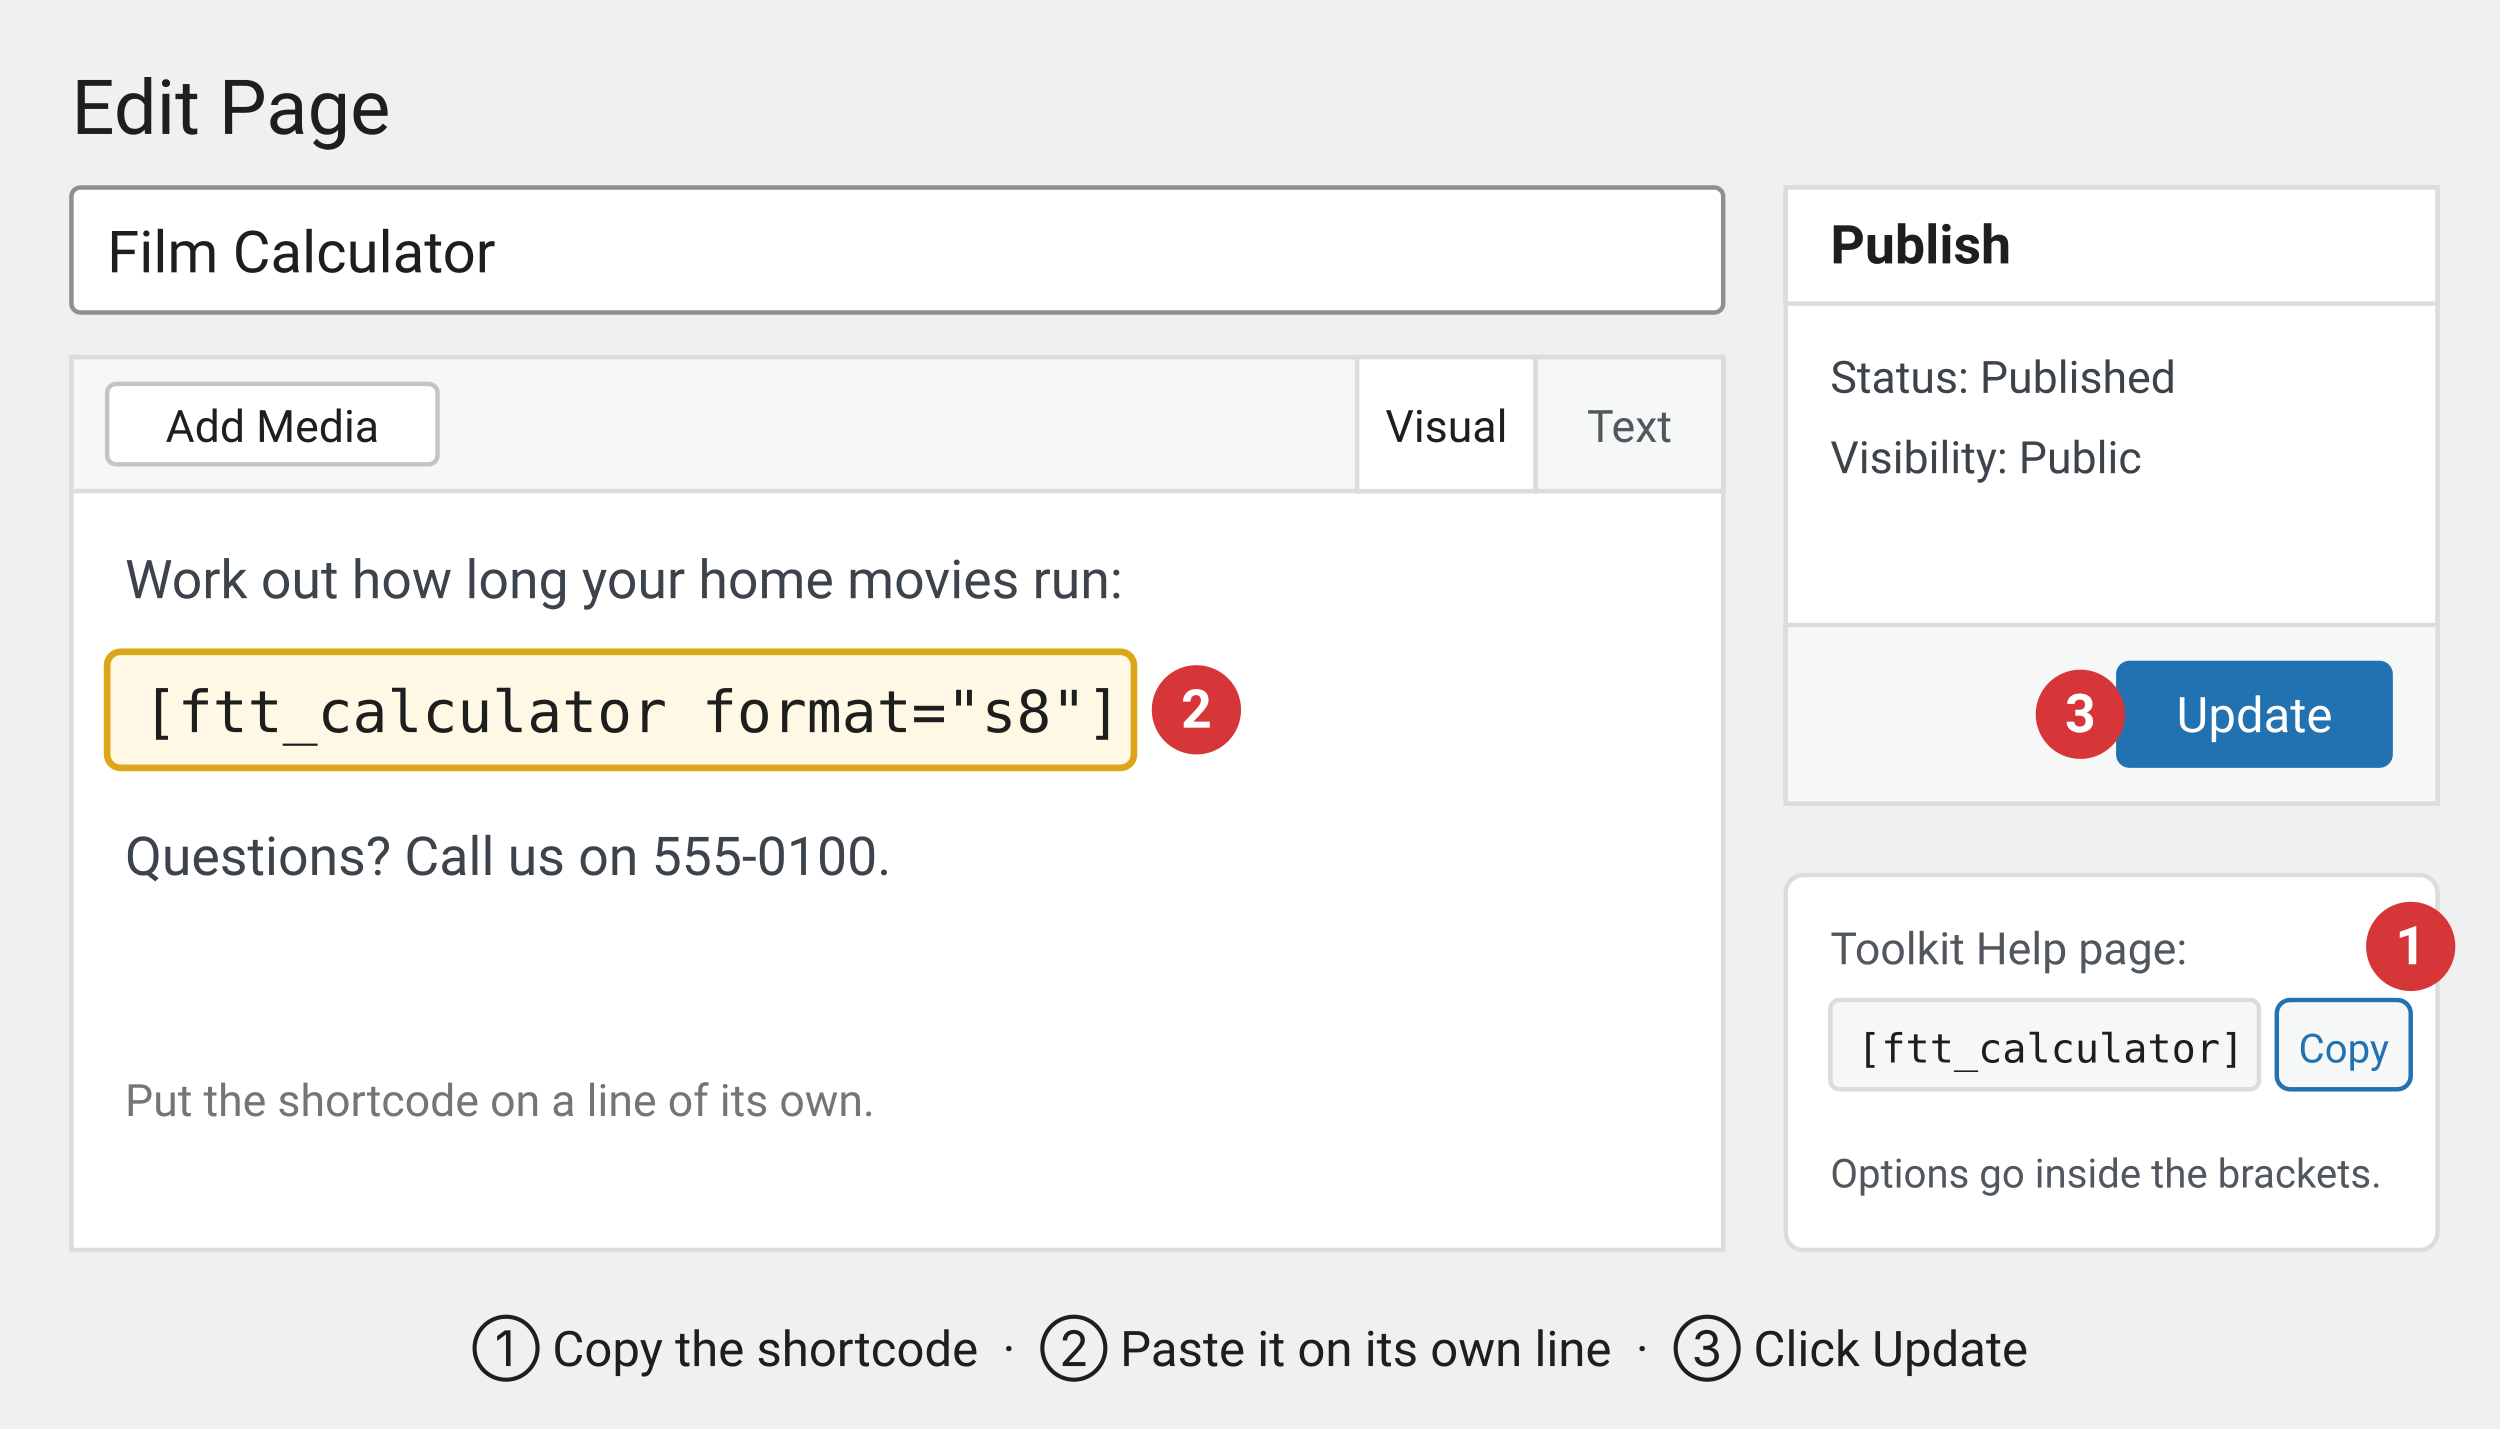
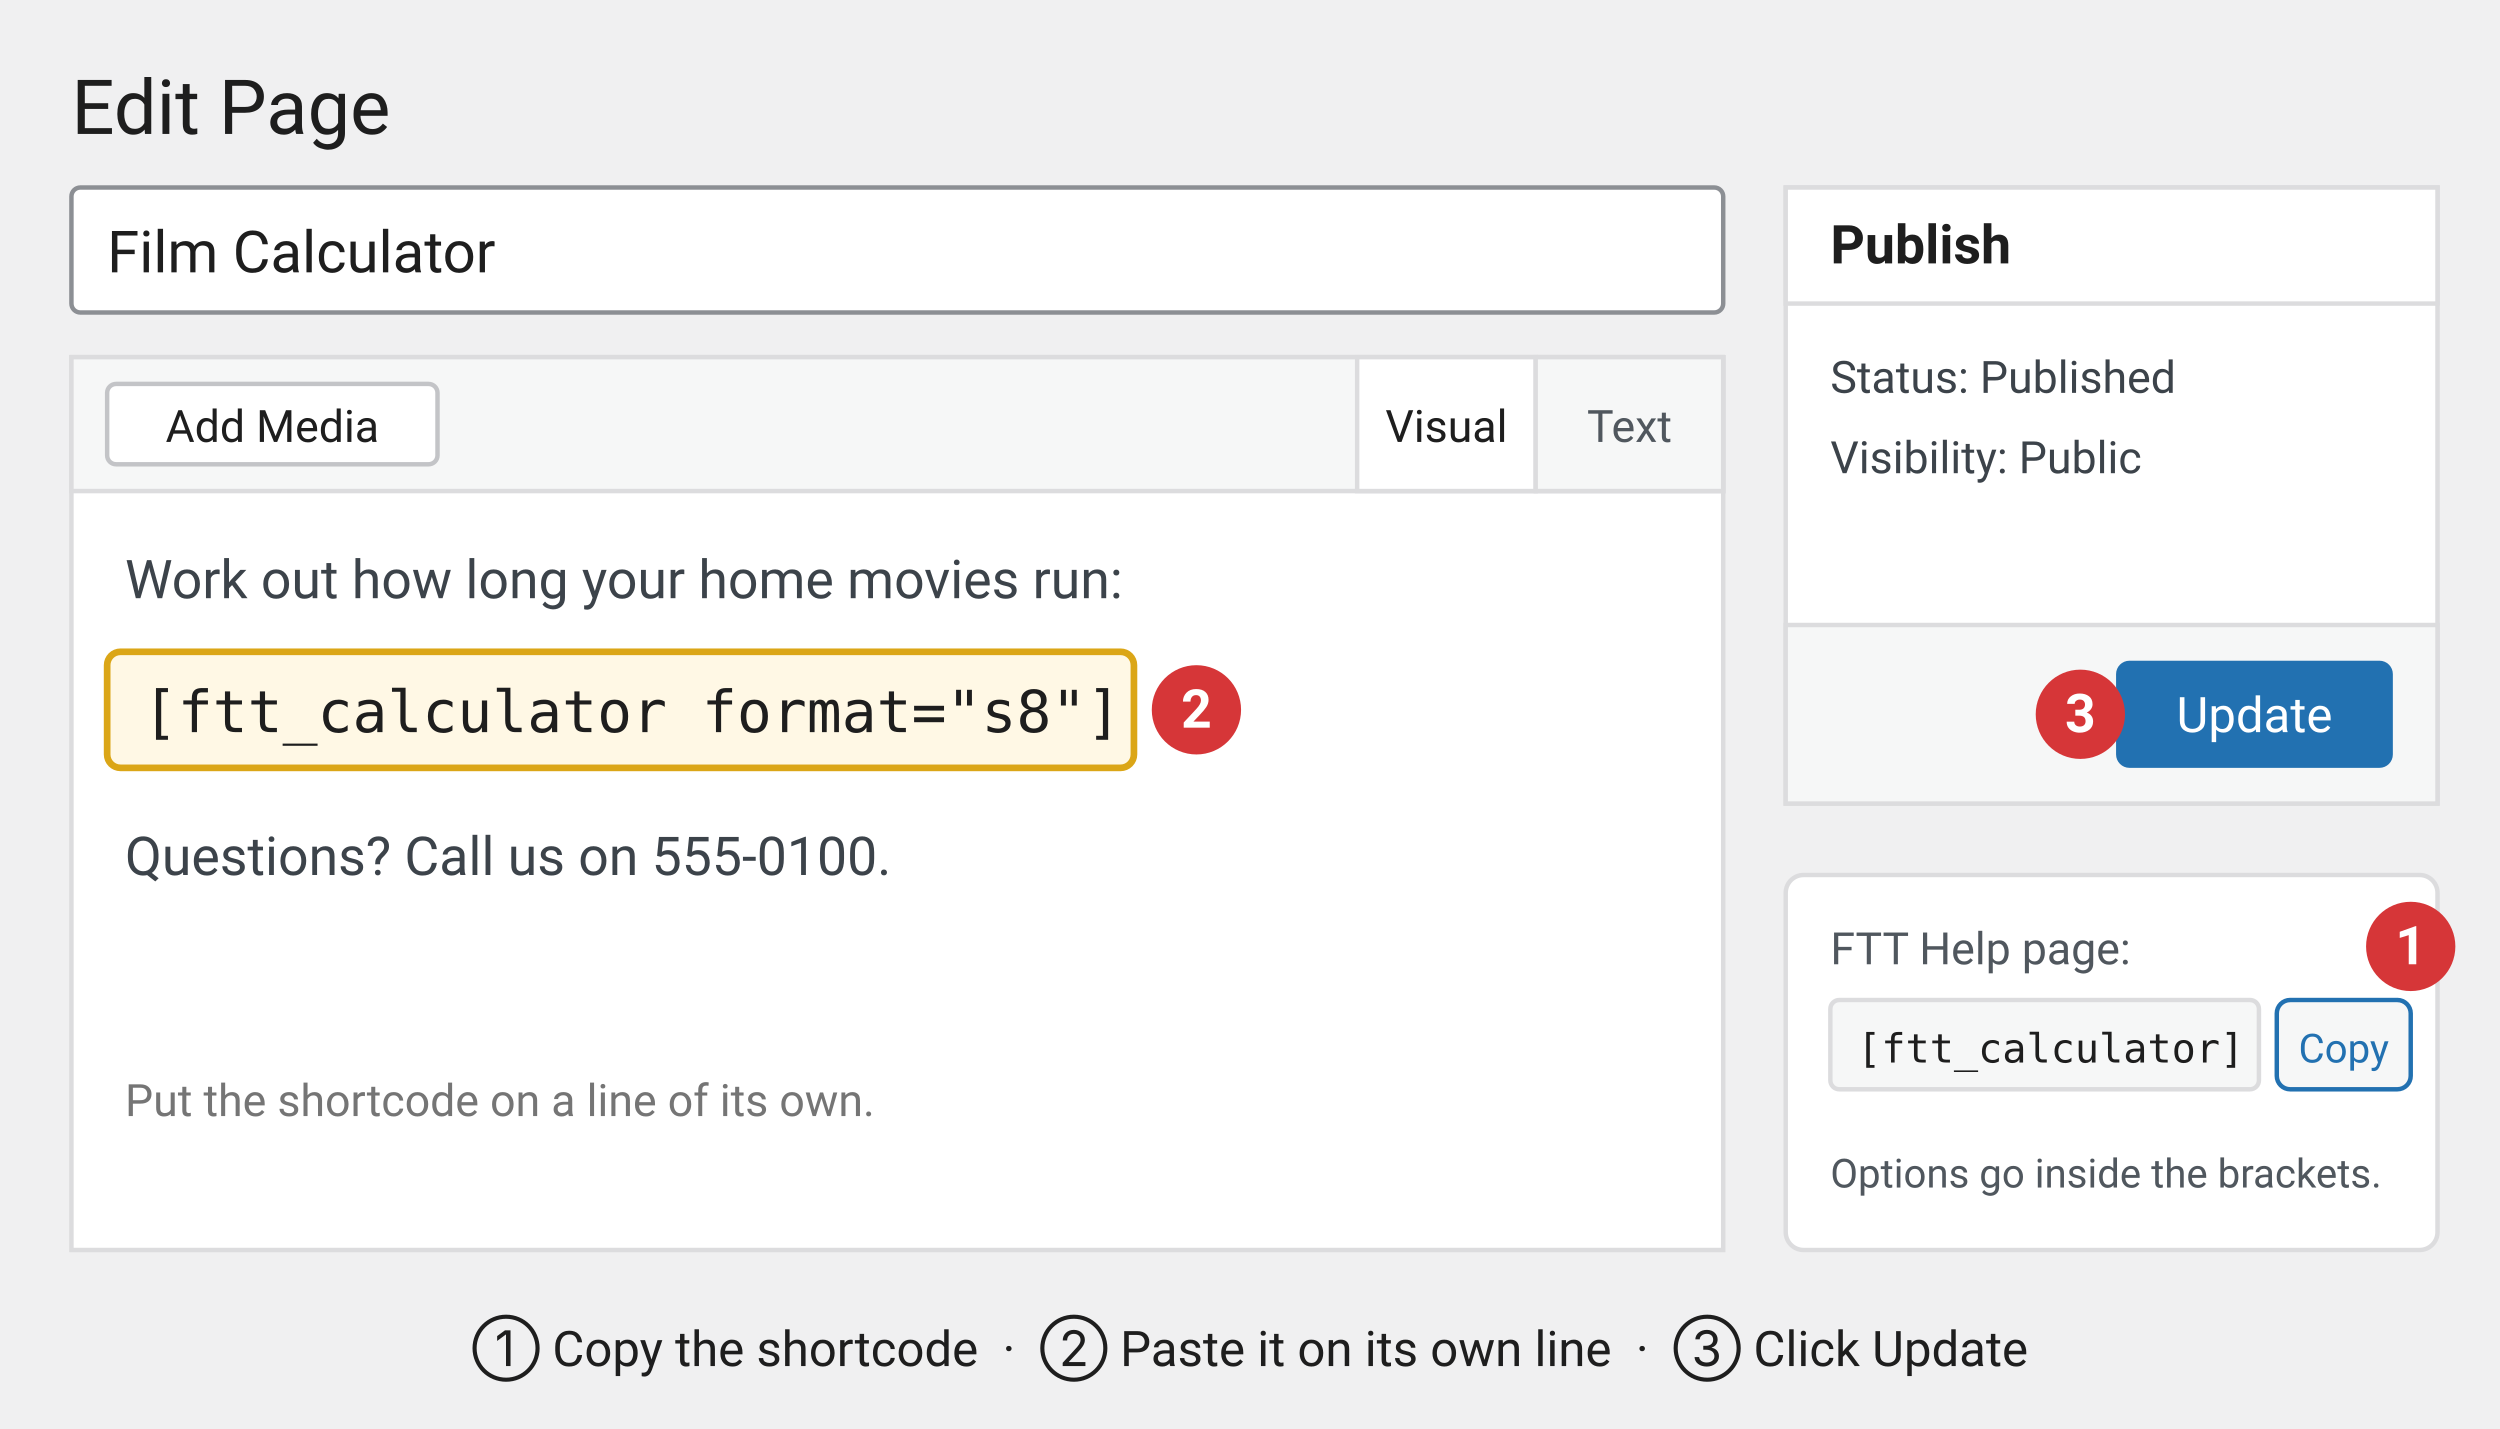
<svg xmlns="http://www.w3.org/2000/svg" viewBox="0 0 560 320" width="560" height="320" font-family="-apple-system,Segoe UI,Roboto,Helvetica,Arial,sans-serif" role="img" aria-labelledby="t">
  <rect width="560" height="320" fill="#f0f0f1" />
  <text x="16" y="30" font-size="17" fill="#1e1e1e">Edit Page</text>
  <rect x="16" y="42" width="370" height="28" rx="2" fill="#fff" stroke="#8c8f94" />
  <text x="24" y="61" font-size="13" fill="#1e1e1e">Film Calculator</text>
  <rect x="16" y="80" width="370" height="200" fill="#fff" stroke="#dcdcde" />
  <rect x="16" y="80" width="370" height="30" fill="#f6f7f7" stroke="#dcdcde" />
  <rect x="24" y="86" width="74" height="18" rx="2" fill="#fff" stroke="#c3c4c7" />
  <text x="61" y="99" font-size="10" fill="#1e1e1e" text-anchor="middle">Add Media</text>
  <rect x="304" y="80" width="40" height="30" fill="#fff" stroke="#dcdcde" />
  <text x="324" y="99" font-size="10" fill="#1e1e1e" text-anchor="middle">Visual</text>
  <rect x="344" y="80" width="42" height="30" fill="#f6f7f7" stroke="#dcdcde" />
  <text x="365" y="99" font-size="10" fill="#50575e" text-anchor="middle">Text</text>
  <text x="28" y="134" font-size="12" fill="#3c434a">Work out how long your home movies run:</text>
  <rect x="24" y="146" width="230" height="26" rx="3" fill="#fff8e5" stroke="#dba617" stroke-width="1.5" />
  <text x="32" y="164" font-size="13" fill="#1e1e1e" font-family="Menlo,Consolas,monospace">[ftt_calculator format="s8"]</text>
  <circle cx="268" cy="159" r="10" fill="#d63638" />
  <text x="268" y="163" font-size="12" fill="#fff" text-anchor="middle" font-weight="700">2</text>
  <text x="28" y="196" font-size="12" fill="#3c434a">Questions? Call us on 555-0100.</text>
  <text x="28" y="250" font-size="10" fill="#757575">Put the shortcode on a line of its own.</text>
  <rect x="400" y="42" width="146" height="138" fill="#fff" stroke="#dcdcde" />
  <rect x="400" y="42" width="146" height="26" fill="#fff" stroke="#dcdcde" />
  <text x="410" y="59" font-size="12" fill="#1e1e1e" font-weight="600">Publish</text>
  <text x="410" y="88" font-size="10" fill="#3c434a">Status: Published</text>
  <text x="410" y="106" font-size="10" fill="#3c434a">Visibility: Public</text>
  <rect x="400" y="140" width="146" height="40" fill="#f6f7f7" stroke="#dcdcde" />
  <rect x="474" y="148" width="62" height="24" rx="3" fill="#2271b1" />
  <text x="505" y="164" font-size="11" fill="#fff" text-anchor="middle">Update</text>
  <circle cx="466" cy="160" r="10" fill="#d63638" />
  <text x="466" y="164" font-size="12" fill="#fff" text-anchor="middle" font-weight="700">3</text>
  <rect x="400" y="196" width="146" height="84" rx="4" fill="#fff" stroke="#dcdcde" />
-   <text x="410" y="216" font-size="10" fill="#50575e">Toolkit Help page:</text>
+   <text x="410" y="216" font-size="10" fill="#50575e">FTT Help page:</text>
  <rect x="410" y="224" width="96" height="20" rx="2" fill="#f6f7f7" stroke="#dcdcde" />
  <text x="416" y="238" font-size="9" fill="#1e1e1e" font-family="Menlo,Consolas,monospace">[ftt_calculator]</text>
  <rect x="510" y="224" width="30" height="20" rx="3" fill="#f6f7f7" stroke="#2271b1" />
  <text x="525" y="238" font-size="9" fill="#2271b1" text-anchor="middle">Copy</text>
  <circle cx="540" cy="212" r="10" fill="#d63638" />
  <text x="540" y="216" font-size="12" fill="#fff" text-anchor="middle" font-weight="700">1</text>
  <text x="410" y="266" font-size="9" fill="#50575e">Options go inside the brackets.</text>
  <text xml:space="preserve" x="280" y="306" font-size="11" fill="#1e1e1e" text-anchor="middle">① Copy the shortcode  ·  ② Paste it on its own line  ·  ③ Click Update</text>
</svg>
